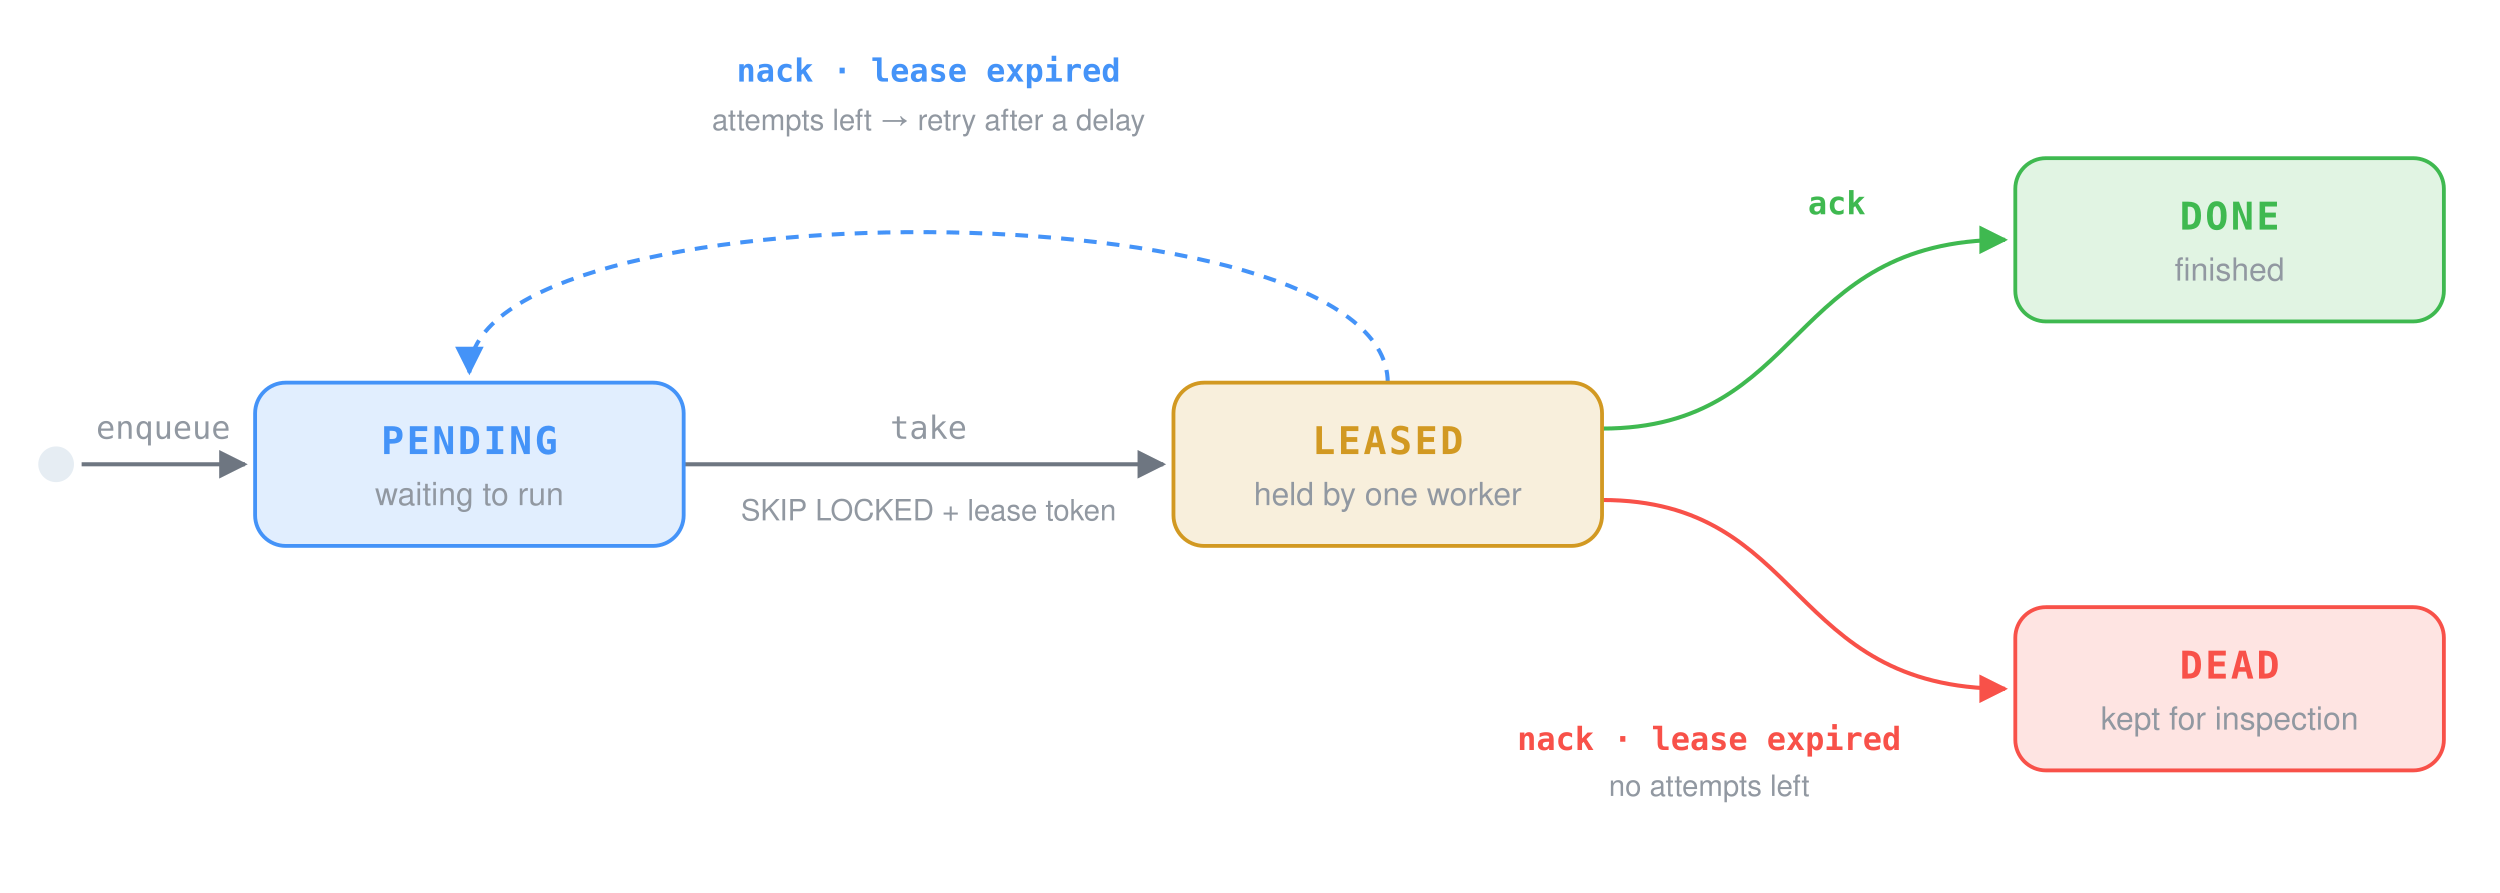
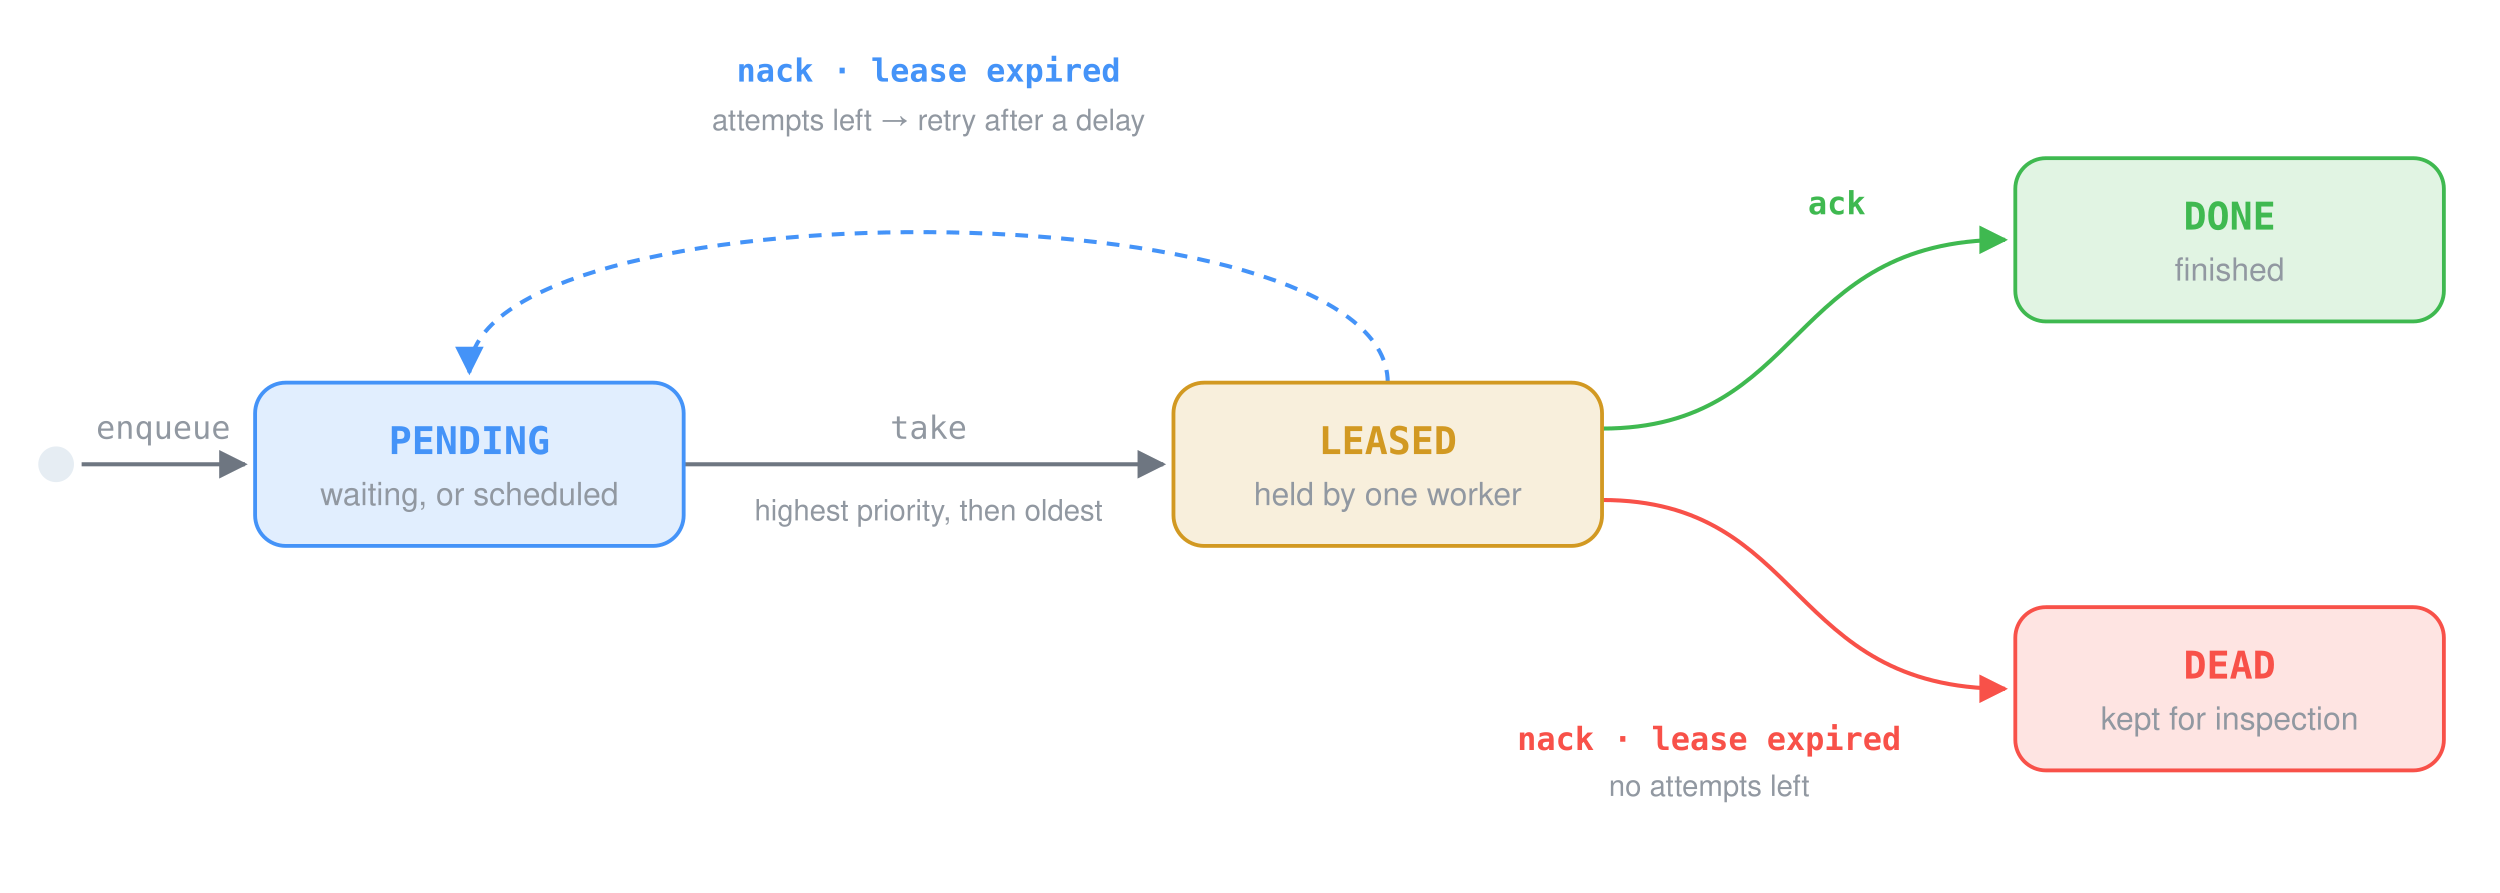
<svg xmlns="http://www.w3.org/2000/svg" width="980" height="350" viewBox="0 0 980 350" role="img" aria-label="Kawa job lifecycle">
  <defs>
    <marker id="arrow-line" viewBox="0 0 10 10" refX="9" refY="5" markerWidth="7" markerHeight="7" orient="auto-start-reverse">
      <path d="M0,0 L10,5 L0,10 z" fill="#6e7681" />
    </marker>
    <marker id="arrow-pending" viewBox="0 0 10 10" refX="9" refY="5" markerWidth="7" markerHeight="7" orient="auto-start-reverse">
      <path d="M0,0 L10,5 L0,10 z" fill="#4493f8" />
    </marker>
    <marker id="arrow-done" viewBox="0 0 10 10" refX="9" refY="5" markerWidth="7" markerHeight="7" orient="auto-start-reverse">
      <path d="M0,0 L10,5 L0,10 z" fill="#3fb950" />
    </marker>
    <marker id="arrow-dead" viewBox="0 0 10 10" refX="9" refY="5" markerWidth="7" markerHeight="7" orient="auto-start-reverse">
      <path d="M0,0 L10,5 L0,10 z" fill="#f85149" />
    </marker>
  </defs>
  <circle cx="22" cy="182.0" r="7" fill="#e6edf3" />
  <path d="M32,182.0 L96,182.0" stroke="#6e7681" stroke-width="1.6" fill="none" marker-end="url(#arrow-line)" />
  <text x="64" y="172.0" text-anchor="middle" font-family="ui-monospace, SFMono-Regular, 'SF Mono', Menlo, Consolas, monospace" font-size="12.5" font-weight="500" fill="#9198a1">enqueue</text>
  <path d="M268,182.0 L456,182.0" stroke="#6e7681" stroke-width="1.6" fill="none" marker-end="url(#arrow-line)" />
  <text x="364.0" y="172.0" text-anchor="middle" font-family="ui-monospace, SFMono-Regular, 'SF Mono', Menlo, Consolas, monospace" font-size="12.5" font-weight="500" fill="#9198a1">take</text>
-   <text x="364.0" y="204.0" text-anchor="middle" font-family="-apple-system, BlinkMacSystemFont, 'Segoe UI', Helvetica, Arial, sans-serif" font-size="11.5" font-weight="400" fill="#9198a1">SKIP LOCKED + lease token</text>
+   <text x="364.0" y="204.0" text-anchor="middle" font-family="-apple-system, BlinkMacSystemFont, 'Segoe UI', Helvetica, Arial, sans-serif" font-size="11.5" font-weight="400" fill="#9198a1">highest priority, then oldest</text>
  <path d="M544.0,150 C544.0,72 184.0,72 184.0,146" stroke="#4493f8" stroke-width="1.6" stroke-dasharray="5 4" fill="none" marker-end="url(#arrow-pending)" />
  <text x="364.0" y="32" text-anchor="middle" font-family="ui-monospace, SFMono-Regular, 'SF Mono', Menlo, Consolas, monospace" font-size="12.5" font-weight="600" fill="#4493f8">nack  ·  lease expired</text>
  <text x="364.0" y="51" text-anchor="middle" font-family="-apple-system, BlinkMacSystemFont, 'Segoe UI', Helvetica, Arial, sans-serif" font-size="11.5" font-weight="400" fill="#9198a1">attempts left → retry after a delay</text>
  <path d="M628,168 C708,168 700,94.0 786,94.0" stroke="#3fb950" stroke-width="1.6" fill="none" marker-end="url(#arrow-done)" />
  <text x="720" y="84.0" text-anchor="middle" font-family="ui-monospace, SFMono-Regular, 'SF Mono', Menlo, Consolas, monospace" font-size="12.5" font-weight="600" fill="#3fb950">ack</text>
  <path d="M628,196 C708,196 700,270.0 786,270.0" stroke="#f85149" stroke-width="1.6" fill="none" marker-end="url(#arrow-dead)" />
  <text x="670" y="294.0" text-anchor="middle" font-family="ui-monospace, SFMono-Regular, 'SF Mono', Menlo, Consolas, monospace" font-size="12.5" font-weight="600" fill="#f85149">nack  ·  lease expired</text>
  <text x="670" y="312.0" text-anchor="middle" font-family="-apple-system, BlinkMacSystemFont, 'Segoe UI', Helvetica, Arial, sans-serif" font-size="11.5" font-weight="400" fill="#9198a1">no attempts left</text>
  <rect x="100" y="150" width="168" height="64" rx="12" fill="#4493f8" fill-opacity="0.16" stroke="#4493f8" stroke-width="1.5" />
-   <text x="184.0" y="178" text-anchor="middle" font-family="ui-monospace, SFMono-Regular, 'SF Mono', Menlo, Consolas, monospace" font-size="15" font-weight="700" letter-spacing="1" fill="#4493f8">PENDING</text>
-   <text x="184.0" y="198" text-anchor="middle" font-family="-apple-system, BlinkMacSystemFont, 'Segoe UI', Helvetica, Arial, sans-serif" font-size="12.5" fill="#9198a1">waiting to run</text>
+   <text x="184.0" y="178" text-anchor="middle" font-family="ui-monospace, SFMono-Regular, 'SF Mono', Menlo, Consolas, monospace" font-size="15" font-weight="700" fill="#4493f8">PENDING</text>
+   <text x="184.0" y="198" text-anchor="middle" font-family="-apple-system, BlinkMacSystemFont, 'Segoe UI', Helvetica, Arial, sans-serif" font-size="12.5" font-weight="400" fill="#9198a1">waiting, or scheduled</text>
  <rect x="460" y="150" width="168" height="64" rx="12" fill="#d29922" fill-opacity="0.16" stroke="#d29922" stroke-width="1.5" />
-   <text x="544.0" y="178" text-anchor="middle" font-family="ui-monospace, SFMono-Regular, 'SF Mono', Menlo, Consolas, monospace" font-size="15" font-weight="700" letter-spacing="1" fill="#d29922">LEASED</text>
-   <text x="544.0" y="198" text-anchor="middle" font-family="-apple-system, BlinkMacSystemFont, 'Segoe UI', Helvetica, Arial, sans-serif" font-size="12.5" fill="#9198a1">held by one worker</text>
+   <text x="544.0" y="178" text-anchor="middle" font-family="ui-monospace, SFMono-Regular, 'SF Mono', Menlo, Consolas, monospace" font-size="15" font-weight="700" fill="#d29922">LEASED</text>
+   <text x="544.0" y="198" text-anchor="middle" font-family="-apple-system, BlinkMacSystemFont, 'Segoe UI', Helvetica, Arial, sans-serif" font-size="12.5" font-weight="400" fill="#9198a1">held by one worker</text>
  <rect x="790" y="62" width="168" height="64" rx="12" fill="#3fb950" fill-opacity="0.16" stroke="#3fb950" stroke-width="1.5" />
-   <text x="874.0" y="90" text-anchor="middle" font-family="ui-monospace, SFMono-Regular, 'SF Mono', Menlo, Consolas, monospace" font-size="15" font-weight="700" letter-spacing="1" fill="#3fb950">DONE</text>
-   <text x="874.0" y="110" text-anchor="middle" font-family="-apple-system, BlinkMacSystemFont, 'Segoe UI', Helvetica, Arial, sans-serif" font-size="12.5" fill="#9198a1">finished</text>
+   <text x="874.0" y="90" text-anchor="middle" font-family="ui-monospace, SFMono-Regular, 'SF Mono', Menlo, Consolas, monospace" font-size="15" font-weight="700" fill="#3fb950">DONE</text>
+   <text x="874.0" y="110" text-anchor="middle" font-family="-apple-system, BlinkMacSystemFont, 'Segoe UI', Helvetica, Arial, sans-serif" font-size="12.5" font-weight="400" fill="#9198a1">finished</text>
  <rect x="790" y="238" width="168" height="64" rx="12" fill="#f85149" fill-opacity="0.16" stroke="#f85149" stroke-width="1.5" />
-   <text x="874.0" y="266" text-anchor="middle" font-family="ui-monospace, SFMono-Regular, 'SF Mono', Menlo, Consolas, monospace" font-size="15" font-weight="700" letter-spacing="1" fill="#f85149">DEAD</text>
-   <text x="874.0" y="286" text-anchor="middle" font-family="-apple-system, BlinkMacSystemFont, 'Segoe UI', Helvetica, Arial, sans-serif" font-size="12.5" fill="#9198a1">kept for inspection</text>
+   <text x="874.0" y="266" text-anchor="middle" font-family="ui-monospace, SFMono-Regular, 'SF Mono', Menlo, Consolas, monospace" font-size="15" font-weight="700" fill="#f85149">DEAD</text>
+   <text x="874.0" y="286" text-anchor="middle" font-family="-apple-system, BlinkMacSystemFont, 'Segoe UI', Helvetica, Arial, sans-serif" font-size="12.5" font-weight="400" fill="#9198a1">kept for inspection</text>
</svg>
